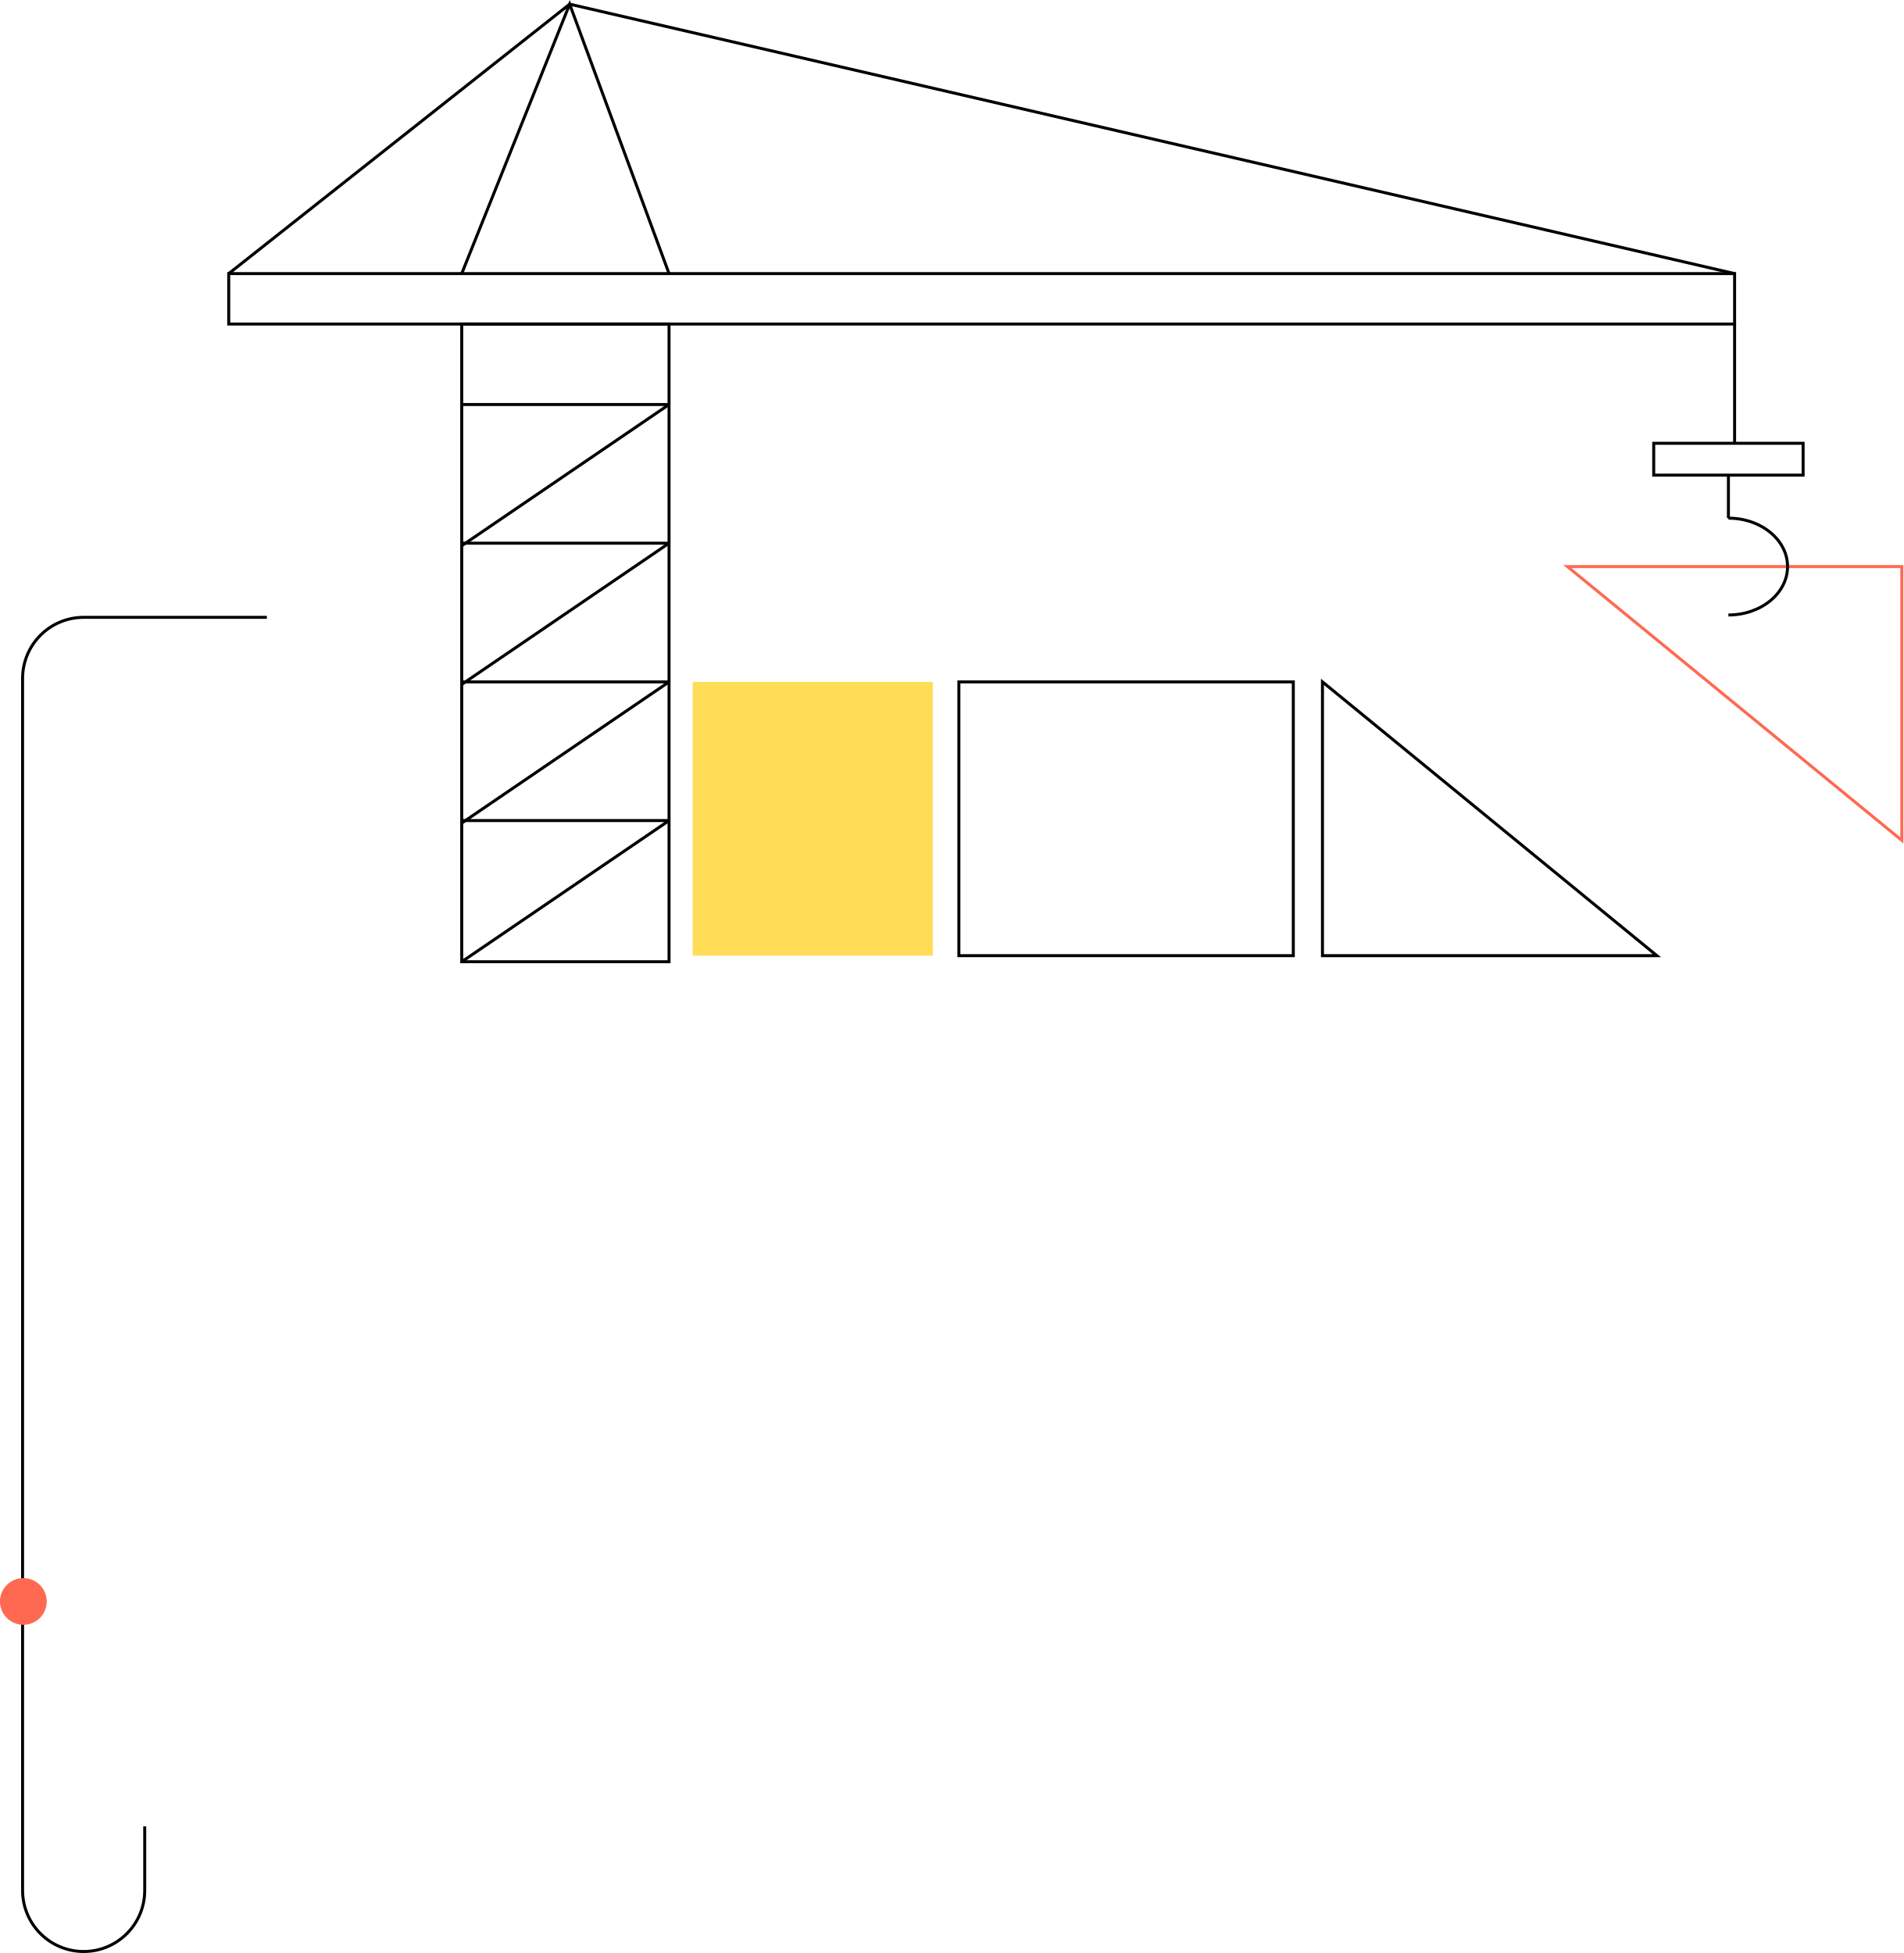
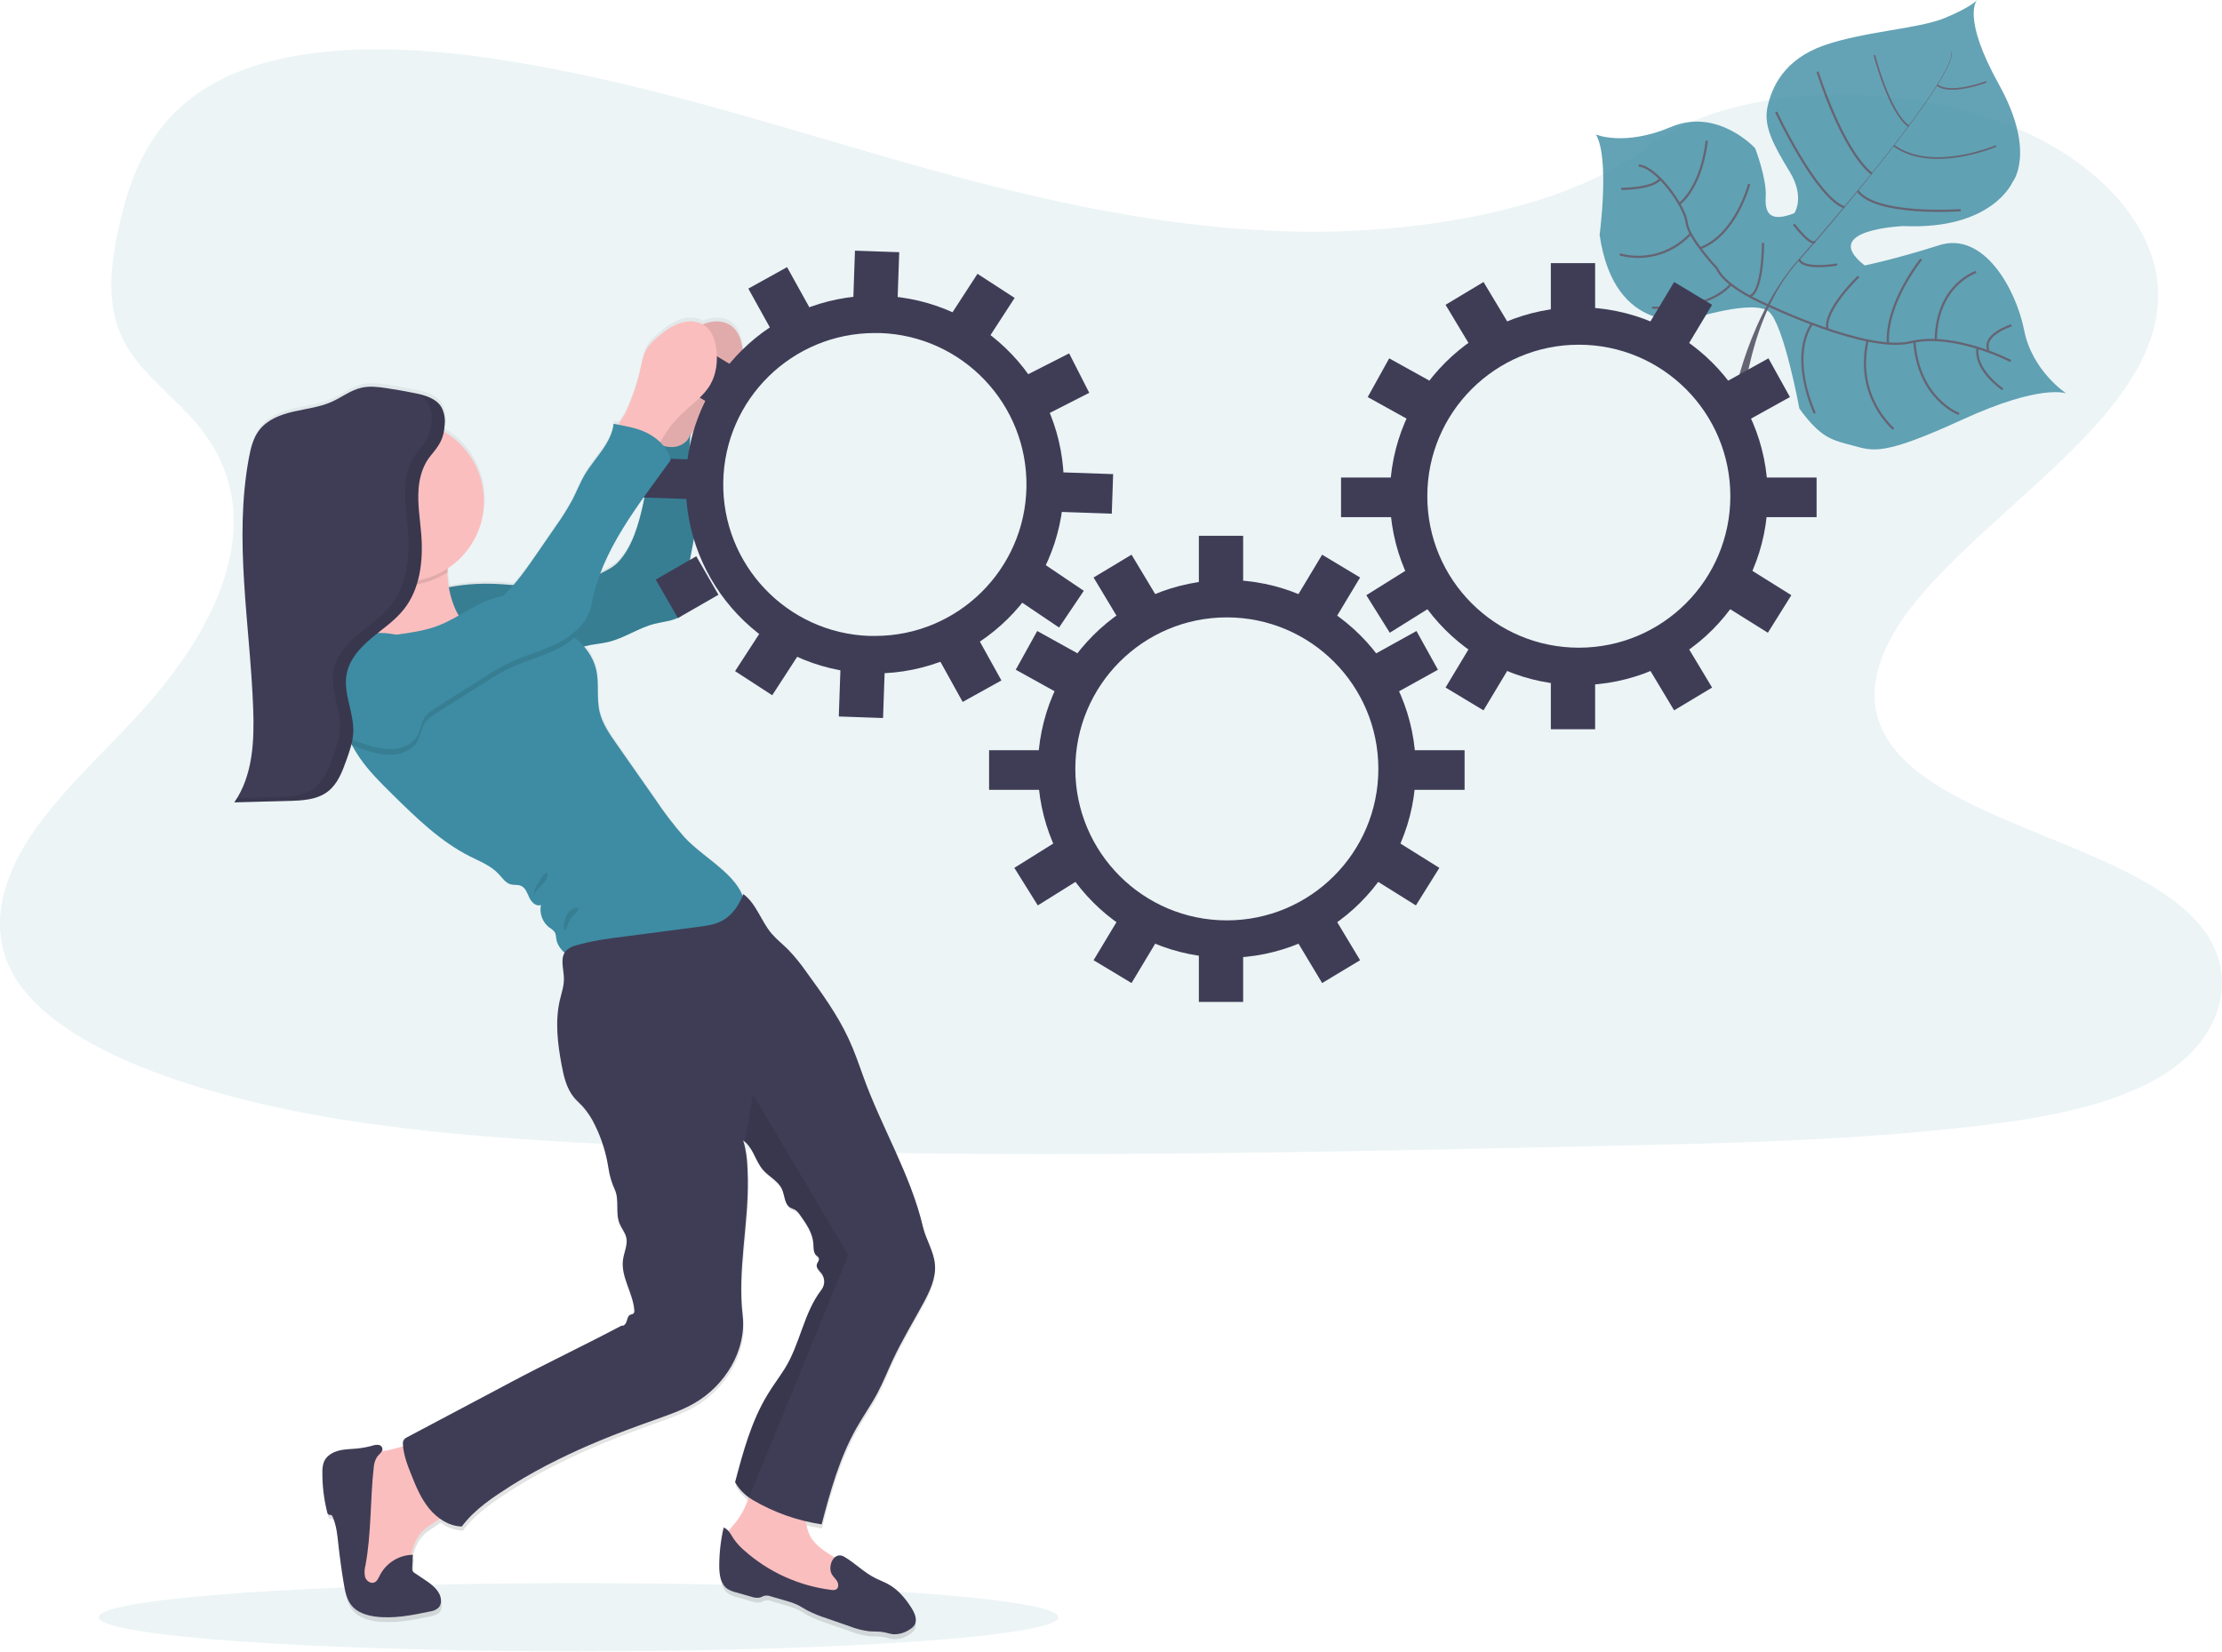
- <svg xmlns="http://www.w3.org/2000/svg" viewBox="0 0 636.25 652.93">
+ <svg xmlns="http://www.w3.org/2000/svg" id="b1d80de4-06cb-4b2d-9c4c-b14d42818646" data-name="Layer 1" width="1009.54" height="750.39" viewBox="0 0 1009.54 750.39">
  <defs>
-     <style>.cls-1,.cls-2{fill:none;stroke-miterlimit:10;}.cls-1{stroke:#ff6952;}.cls-2{stroke:#000;}.cls-3{fill:#ff6952;}.cls-4{fill:#ffdd57;}</style>
+     <linearGradient id="fd95d79a-5cd9-41a5-a6ba-ef65272c784a" x1="361.1" y1="819.7" x2="361.1" y2="219" gradientUnits="userSpaceOnUse">
+       <stop offset="0" stop-color="gray" stop-opacity="0.25" />
+       <stop offset="0.54" stop-color="gray" stop-opacity="0.12" />
+       <stop offset="1" stop-color="gray" stop-opacity="0.1" />
+     </linearGradient>
  </defs>
-   <g id="Layer_2" data-name="Layer 2">
-     <g id="Layer_1-2" data-name="Layer 1">
-       <polygon class="cls-1" points="523.96 189.42 635.75 189.42 635.75 280.95 523.96 189.42" />
-       <path class="cls-2" d="M89.2,206.39H28A20.41,20.41,0,0,0,7.55,226.8V632A20.41,20.41,0,0,0,28,652.43h0A20.41,20.41,0,0,0,48.38,632V610.57" />
-       <circle class="cls-3" cx="7.81" cy="535.4" r="7.81" />
-       <rect class="cls-2" x="76.46" y="91.47" width="503.39" height="16.86" />
-       <rect class="cls-2" x="82.4" y="180.28" width="213.2" height="69.3" transform="translate(403.93 25.93) rotate(90)" />
-       <line class="cls-2" x1="154.35" y1="274.33" x2="223.65" y2="274.33" />
-       <line class="cls-2" x1="223.65" y1="274.33" x2="154.35" y2="321.53" />
-       <line class="cls-2" x1="154.35" y1="227.97" x2="223.65" y2="227.97" />
-       <line class="cls-2" x1="223.65" y1="227.97" x2="154.35" y2="275.17" />
-       <line class="cls-2" x1="154.35" y1="181.6" x2="223.65" y2="181.6" />
-       <line class="cls-2" x1="223.65" y1="181.6" x2="154.35" y2="228.81" />
-       <line class="cls-2" x1="154.35" y1="135.24" x2="223.65" y2="135.24" />
-       <line class="cls-2" x1="223.65" y1="135.24" x2="154.35" y2="182.45" />
-       <polyline class="cls-2" points="76.46 91.47 190.43 1.39 579.85 91.47" />
-       <polyline class="cls-2" points="154.35 91.47 190.43 1.39 223.65 91.47" />
-       <line class="cls-2" x1="579.85" y1="108.33" x2="579.85" y2="148.2" />
-       <rect class="cls-2" x="552.81" y="148.2" width="49.94" height="10.65" />
-       <line class="cls-2" x1="577.78" y1="158.52" x2="577.78" y2="173.23" />
-       <rect class="cls-2" x="320.54" y="227.97" width="111.79" height="91.53" />
-       <rect class="cls-4" x="231.55" y="227.97" width="80.27" height="91.53" />
-       <polygon class="cls-2" points="553.87 319.5 442.08 319.5 442.08 227.97 553.87 319.5" />
-       <path class="cls-2" d="M577.78,173.23c10.91,0,19.77,7.25,19.77,16.19s-8.86,16.18-19.77,16.18" />
-     </g>
+   <path d="M681.78,180c-64.72-1.67-126.36-17.19-185.22-34.17S379.4,110,316.23,101c-40.63-5.79-87.1-6.61-119.83,9.58C164.89,126.14,154.71,153,149.24,178c-4.12,18.77-6.54,38.52,4.74,56.09,7.84,12.2,21.74,22.45,31.36,34.14,33.47,40.66,9.81,90.79-26.45,130.49-17,18.62-36.75,36.38-49.88,56.21s-19.2,42.53-7.71,62.76c11.38,20,38.51,35.09,67.9,45.68,59.69,21.51,130,27.66,198.61,31.15,151.83,7.72,304.46,4.37,456.69,1,56.34-1.24,112.92-2.49,168.34-9,30.78-3.59,62.55-9.3,84.9-23.07,28.36-17.48,35.39-47.08,16.38-69-31.88-36.77-120-45.91-142.31-85.37-12.26-21.72.33-45.91,18.16-66.06,38.24-43.21,102.33-81.12,105.7-130.52,2.32-33.92-28.49-67.9-76.13-83.95-49.93-16.82-119.18-14.71-156,13.14C805.59,170.4,738.93,181.44,681.78,180Z" transform="translate(-95.23 -74.8)" fill="#3d8ca3" opacity="0.1" />
+   <g opacity="0.8">
+     <path d="M1034,253.58s-11.28-4.58-47.16,11.88-40.36,14.37-49.65,11.85-14.47-3.11-24.43-16.85c0,0-7-38.07-13.82-44s-35.68,3.37-35.68,3.37S828.64,227.79,822,181.5c0,0,4.68-34.88-1.7-45.59,0,0,12.88,5.55,34.12-3.41s38.24,9.66,38.24,9.66,5.36,13.87,4.8,22.13,2.83,11.38,13,7.38c0,0,5-7.08-2.07-18.78s-12.08-20.42-10.11-29.51,7.62-21.68,25.79-28S966.93,87.88,978.78,83s14.71-8.15,14.71-8.15-7.29,7.31,9.89,38.27,6.23,44.41,6.23,44.41-9.14,21.78-49.48,20c0,0-38.87,1.42-17.68,17.9,0,0,13.57-2.76,33.87-9.21s34.93,20.17,38.57,38.69S1034,253.58,1034,253.58Z" transform="translate(-95.23 -74.8)" fill="#3d8ca3" />
+     <path d="M981.76,98.29l.21-.06c1.56,5.91-15.81,29.65-30.66,48.53l-.17-.13C972.08,120,983,102.83,981.76,98.29Z" transform="translate(-95.23 -74.8)" fill="#444053" />
+     <path d="M951.44,146.24l.09.24c-11.86,15.08-26.78,33.08-38.72,46.41-1.14,1.27-2.27,2.6-3.35,4l-.35-.27c1.1-1.37,2.23-2.71,3.37-4C924.42,179.27,939.59,161.31,951.44,146.24Z" transform="translate(-95.23 -74.8)" fill="#444053" />
+     <path d="M909.4,196.22l.24.4c-21.73,27.13-23.17,69.25-23.22,69.62L881.84,261C881.89,260.58,887.52,223.53,909.4,196.22Z" transform="translate(-95.23 -74.8)" fill="#444053" />
+     <path d="M1008.81,238.87s-25.62-13.32-45.59-8.54-64.92-16.9-64.92-16.9-19.09-7.75-22.93-16.59c0,0-13.09-13.85-13.84-21S848,150.65,839.72,150" transform="translate(-95.23 -74.8)" fill="none" stroke="#444053" stroke-miterlimit="10" />
+     <path d="M1005.1,251.69s-12.9-8.69-11.4-18.83" transform="translate(-95.23 -74.8)" fill="none" stroke="#444053" stroke-miterlimit="10" />
+     <path d="M985.31,262.92s-18.46-6.7-20.31-33" transform="translate(-95.23 -74.8)" fill="none" stroke="#444053" stroke-miterlimit="10" />
+     <path d="M955.53,269.72s-17.64-14.63-11.78-40.2" transform="translate(-95.23 -74.8)" fill="none" stroke="#444053" stroke-miterlimit="10" />
+     <path d="M919.74,262.57s-11.74-24.63-1.29-40.65" transform="translate(-95.23 -74.8)" fill="none" stroke="#444053" stroke-miterlimit="10" />
+     <path d="M1009.11,222.63s-13.35,4.24-10.48,11.26" transform="translate(-95.23 -74.8)" fill="none" stroke="#444053" stroke-miterlimit="10" />
+     <path d="M993,198.41s-17.86,5.66-18.28,30.93" transform="translate(-95.23 -74.8)" fill="none" stroke="#444053" stroke-miterlimit="10" />
+     <path d="M968.1,192.58S951.85,212.64,953,230.87" transform="translate(-95.23 -74.8)" fill="none" stroke="#444053" stroke-miterlimit="10" />
+     <path d="M939.64,200.45s-16.15,15.43-14.09,24" transform="translate(-95.23 -74.8)" fill="none" stroke="#444053" stroke-miterlimit="10" />
+     <path d="M929.9,195s-15.14,2.71-17.25-2.26" transform="translate(-95.23 -74.8)" fill="none" stroke="#444053" stroke-miterlimit="10" />
+     <path d="M910.23,176.72s7.65,10.13,9.62,7.86" transform="translate(-95.23 -74.8)" fill="none" stroke="#444053" stroke-miterlimit="10" />
+     <path d="M986.05,170.31s-38.16,2.77-46.79-8.73" transform="translate(-95.23 -74.8)" fill="none" stroke="#444053" stroke-miterlimit="10" />
+     <path d="M902.2,125.68s17.91,38.43,30.91,43.33" transform="translate(-95.23 -74.8)" fill="none" stroke="#444053" stroke-miterlimit="10" />
+     <path d="M921,107.37s11,35.35,24.62,46.39" transform="translate(-95.23 -74.8)" fill="none" stroke="#444053" stroke-miterlimit="10" />
+     <path d="M1002.11,141.14s-29,12.45-46.44-.15" transform="translate(-95.23 -74.8)" fill="none" stroke="#444053" stroke-miterlimit="10" stroke-width="0.75" />
+     <path d="M946.84,99.83s6.63,26,15.56,32.27" transform="translate(-95.23 -74.8)" fill="none" stroke="#444053" stroke-miterlimit="10" stroke-width="0.75" />
+     <path d="M997.73,112s-16.31,6.17-22.4,1.44" transform="translate(-95.23 -74.8)" fill="none" stroke="#444053" stroke-miterlimit="10" stroke-width="0.75" />
+     <path d="M896.26,185.21s0,22.65-6.17,24.26" transform="translate(-95.23 -74.8)" fill="none" stroke="#444053" stroke-miterlimit="10" />
+     <path d="M845.84,214.56s24.5,2.1,35.79-10.54" transform="translate(-95.23 -74.8)" fill="none" stroke="#444053" stroke-miterlimit="10" />
+     <path d="M889.94,158.45s-5.92,23-22.27,29.16" transform="translate(-95.23 -74.8)" fill="none" stroke="#444053" stroke-miterlimit="10" />
+     <path d="M831.15,190.36s17.34,6,32.25-9.32" transform="translate(-95.23 -74.8)" fill="none" stroke="#444053" stroke-miterlimit="10" />
+     <path d="M870.67,138.7s-1.64,19.51-12.25,28.64" transform="translate(-95.23 -74.8)" fill="none" stroke="#444053" stroke-miterlimit="10" />
+     <path d="M831.81,160.63s14.39.09,17.76-4.59" transform="translate(-95.23 -74.8)" fill="none" stroke="#444053" stroke-miterlimit="10" />
  </g>
+   <ellipse cx="262.87" cy="734.89" rx="218" ry="15.5" fill="#3d8ca3" opacity="0.1" />
+   <path d="M484.39,725.3c3-5.39,6.59-10.47,9.49-15.93,2.65-5,4.72-10.3,7.11-15.44,4.09-8.8,9.13-17.12,13.72-25.68,3-5.61,5.9-11.72,5.32-18.06-.55-6-4.07-11.2-5.43-17-5.54-23.81-18.87-45.67-27-68.7-2.08-5.84-4.1-11.72-6.7-17.36-5-10.85-12-20.6-19-30.27a85.48,85.48,0,0,0-8.4-10.44c-2.51-2.51-5.33-4.72-7.61-7.44-4.7-5.6-6.9-13.66-12.78-18-.1.26-.21.51-.32.77C428.58,471,414.46,463.91,406.27,455a157.44,157.44,0,0,1-13.13-17.25l-17.83-25.77c-3.07-4.44-6.2-9-7.44-14.29-1.52-6.38-.11-13.18-1.61-19.56a24.67,24.67,0,0,0-5.45-10.36c.17-.05.35-.12.53-.16,3.4-.91,7-1.07,10.37-1.88,7.35-1.75,13.74-6.45,21.06-8.33,3.74-1,7.73-1.2,11.12-3a9.24,9.24,0,0,0,4.3-9.82c-2.37-12.55,4.25-25.27,3.13-38-.3-3.52-1.2-6.95-1.78-10.44-1.35-8.1-1.1-16.4-.62-24.62a52,52,0,0,1,8.15-10.13c4.5-4.34,9.87-8,13-13.43,2.73-4.81,3.39-10.62,2.7-16.12-.49-4-1.85-8.21-5-10.64s-7.67-2.61-11.48-1.34c-.53.17-1.05.38-1.56.6a13.11,13.11,0,0,0-10.34-.6c-3.8,1.26-7.06,3.77-10.12,6.38a23.13,23.13,0,0,0-4.72,5c-1.93,3-2.49,6.7-3.22,10.23a100,100,0,0,1-6.75,19.79c-.54,1.12-2,3.13-3.18,5.05l-2.14-.44c-.93,8.91-8.39,15.45-12.93,23.15-2.21,3.74-3.76,7.83-5.75,11.7a113.41,113.41,0,0,1-7.59,12.17q-4.05,6-8.11,11.89a169,169,0,0,1-11,14.88c-3.67-.3-7.34-.57-11-.63a89.29,89.29,0,0,0-18.31,1.63,51,51,0,0,1-.65-6.41c0-.13,0-.26,0-.39,0-.52.06-1.14.13-1.81a37,37,0,0,0-1.77-62.6,26.91,26.91,0,0,0,.38-3.4c0-.67,0-1.35,0-2,0-.34,0-.68-.07-1a13.22,13.22,0,0,0-.34-2c-.08-.32-.17-.64-.28-1a9.45,9.45,0,0,0-.83-1.8.86.86,0,0,0-.07-.1c-.13-.21-.26-.42-.41-.62s-.13-.16-.19-.24a4.78,4.78,0,0,0-.34-.42l-.25-.26c-.11-.12-.22-.24-.34-.35l-.28-.25-.35-.31-.32-.24-.36-.27-.35-.23-.36-.23c-.12-.08-.25-.15-.38-.22l-.37-.21-.4-.2-.37-.18-.44-.19-.36-.16-.48-.18-.34-.13-.52-.18-.31-.1-.57-.18-.27-.08-.62-.17-.24-.07-.65-.16-.19-.05-.72-.16-.12,0-1.06-.23q-6.57-1.35-13.22-2.33c-3.63-.54-7.35-1-10.93-.19-4.94,1.1-9.06,4.44-13.68,6.51-5.46,2.46-11.52,3.11-17.34,4.46s-11.81,3.66-15.46,8.43c-2.78,3.64-3.89,8.27-4.72,12.78-6.92,37.64.54,76.25,1.95,114.51.55,14.89-.12,30.81-8.56,43l24.58-.65c1.18,0,2.37-.07,3.57-.14s2.4-.16,3.58-.3a23.68,23.68,0,0,0,8.91-2.67,15.37,15.37,0,0,0,3.47-2.7c3.34-3.44,5.12-8.25,6.75-12.85.55-1.55,1.1-3.12,1.59-4.7.2-.66.39-1.32.56-2l.08-.32.28.13c1,1.88,2.13,3.72,3.33,5.5,4.29,6.32,9.73,11.72,15.13,17.09,10.73,10.65,21.7,21.49,35.15,28.33,4.54,2.29,9.45,4.22,12.91,8,1.7,1.83,3.17,4.18,5.58,4.81,1.5.39,3.15,0,4.58.64,2.1.88,2.87,3.41,3.84,5.49s3.16,4.2,5.24,3.25a10.51,10.51,0,0,0,3.92,10.43,7.66,7.66,0,0,1,2.54,2.28,8.29,8.29,0,0,1,.52,2.68,10.59,10.59,0,0,0,3.79,6.49c-1.95,3.23-.39,7.86-.34,11.89,0,3.38-1.11,6.64-1.87,9.93-2.21,9.65-1,19.75.8,29.48,1,5.37,2.27,10.93,5.77,15.1,1.14,1.35,2.5,2.52,3.7,3.83a35.6,35.6,0,0,1,5.65,8.61,67.5,67.5,0,0,1,6.13,19.64,35.76,35.76,0,0,0,2.9,9.9c2.19,4.78.19,10.66,2.15,15.54.89,2.19,2.53,4.06,3.06,6.35.75,3.33-1,6.66-1.47,10.05-1.14,7.94,4.59,15.31,5.11,23.31a1.84,1.84,0,0,1-.28,1.35c-.39.44-1.06.43-1.59.68-1,.48-1.27,1.83-1.59,2.95s-1.22,2.39-2.33,2.05c-16.43,8.79-33.44,16.91-49.87,25.7l-7.5,4-40.11,21.43a2.9,2.9,0,0,0-1.61,2.62c0,.48.06,1,.1,1.45-2.81.7-5.51,1.54-7.43,1.89-.79.15-1.58.3-2.36.47a2.52,2.52,0,0,0,.36-1,2,2,0,0,0-1.77-2,6.41,6.41,0,0,0-2.89.38,42.15,42.15,0,0,1-7,1.29c-2.81.27-5.67.26-8.39,1s-5.4,2.39-6.5,5a12.13,12.13,0,0,0-.72,4.72,72.25,72.25,0,0,0,2.18,18.34,1.56,1.56,0,0,0,.73,1.17c.35.14.77,0,1.12.16a1.5,1.5,0,0,1,.65.82c1.68,3.82,2.07,8.08,2.52,12.24q1,9.25,2.53,18.45c.6,3.58,1.34,7.32,3.67,10.08,2.56,3,6.61,4.33,10.52,4.86,8.25,1.11,16.58-.56,24.72-2.27,1.52-.32,3.15-.71,4.17-1.89a4.71,4.71,0,0,0,1-3.33c-.19-4.11-3.93-7-7.33-9.31L284,791.56a2,2,0,0,1-1-2.26l.3-6.07-.9,0c1-4.28,2.61-8.39,5.76-11.33,2.17-2,5-3.4,7.27-5.22a18,18,0,0,0,10.11,3.71c6-8.08,14.45-13.58,22.9-19a224,224,0,0,1,21.25-11.86q8.86-4.38,18-8.21c8.6-3.62,17.36-6.85,26.13-10,5.85-2.1,11.75-4.17,17.14-7.27,14-8.09,23.89-24.24,22-40.41-2.38-20.4,2.71-41.66,2.37-62.2-.1-6-.32-12-2.14-17.75a9.48,9.48,0,0,1,1.19,1c3.64,3.4,4.52,8.8,8,12.68,2.71,3.05,6.83,5,8.47,8.72,1.25,2.85,1.07,6.7,3.68,8.34.74.47,1.62.67,2.36,1.13a7.9,7.9,0,0,1,2.19,2.37c2.77,3.95,5.64,8.18,5.94,13,.13,1.91-.05,4.12,1.35,5.41.4.37.91.64,1.12,1.14.44,1-.72,2.06-.92,3.17-.29,1.54,1.23,2.71,2.17,4a6.29,6.29,0,0,1,0,7.41c-8.2,10.65-9.68,25-16.85,36.39-2.48,3.93-5.24,7.65-7.64,11.63-7.38,12.22-11.11,26.26-14.73,40.09a22.15,22.15,0,0,0,6.15,6.86,34,34,0,0,1-6.85,12.65,31.84,31.84,0,0,0-2.26,2.83,5.5,5.5,0,0,0-2.23-1.68,79.23,79.23,0,0,0-2,17.5c0,3.88.53,8.31,3.68,10.55a13.05,13.05,0,0,0,4.09,1.69l6.86,2a7.17,7.17,0,0,0,3.79.37c.81-.23,1.53-.73,2.36-.89a5.79,5.79,0,0,1,2.66.35l5.93,1.73a39.2,39.2,0,0,1,5.86,2.07c1.69.81,3.25,1.86,4.91,2.76a59.33,59.33,0,0,0,8.57,3.52L481.26,816a37.19,37.19,0,0,0,8.86,2.3c2.1.18,4.23,0,6.3.36,1.58.27,3.11.84,4.7,1a12.32,12.32,0,0,0,7.4-2.2,6.61,6.61,0,0,0,2.14-1.93c1.5-2.34.21-5.43-1.25-7.79-2.71-4.38-6.1-8.48-10.57-11-1.81-1-3.77-1.74-5.64-2.66-5.32-2.6-9.33-6.94-14.36-9.91a3.41,3.41,0,0,0-4.31.29c-4.18-2.71-8.7-5.36-11-9.77a22,22,0,0,1-2-6.75c2.35.56,4.72,1,7.11,1.39C472.53,754.25,476.78,738.9,484.39,725.3ZM388.32,298.81c-.2,1.13-.42,2.25-.66,3.37-2,9.39-4.86,19.91-11.4,26.9a25,25,0,0,1-7.38,4.87l-.73.36C372.86,321.73,380.36,310.07,388.32,298.81Z" transform="translate(-95.23 -74.8)" fill="url(#fd95d79a-5cd9-41a5-a6ba-ef65272c784a)" />
+   <path d="M398,243.11c.74-3.49,1.3-7.15,3.23-10.16a23.21,23.21,0,0,1,4.73-5c3.06-2.59,6.33-5.08,10.14-6.34s8.29-1.09,11.49,1.33,4.55,6.59,5.05,10.57c.68,5.47,0,11.23-2.71,16-3.1,5.41-8.48,9-13,13.34a51.62,51.62,0,0,0-8.47,10.56,30.09,30.09,0,0,1-3.86,5.64,7.33,7.33,0,0,1-6.13,2.45c-1.93-.31-3.5-1.65-5-2.93-1.85-1.62-6.83-4.51-7-7.08-.12-2.08,3.77-6.8,4.72-8.75A98.52,98.52,0,0,0,398,243.11Z" transform="translate(-95.23 -74.8)" fill="#fbbebe" />
+   <path d="M398,243.11c.74-3.49,1.3-7.15,3.23-10.16a23.21,23.21,0,0,1,4.73-5c3.06-2.59,6.33-5.08,10.14-6.34s8.29-1.09,11.49,1.33,4.55,6.59,5.05,10.57c.68,5.47,0,11.23-2.71,16-3.1,5.41-8.48,9-13,13.34a51.62,51.62,0,0,0-8.47,10.56,30.09,30.09,0,0,1-3.86,5.64,7.33,7.33,0,0,1-6.13,2.45c-1.93-.31-3.5-1.65-5-2.93-1.85-1.62-6.83-4.51-7-7.08-.12-2.08,3.77-6.8,4.72-8.75A98.52,98.52,0,0,0,398,243.11Z" transform="translate(-95.23 -74.8)" opacity="0.1" />
+   <path d="M293,343.06a89.71,89.71,0,0,1,24.57-3c13.83.2,28.07,3.55,41.24-.69a71.54,71.54,0,0,0,9.89-4.29c2.65-1.32,5.35-2.68,7.38-4.84,6.55-6.94,9.37-17.39,11.42-26.72s2.58-18.91,3.11-28.44c3.41,1.59,7,3.16,10.78,2.84s7.55-3.2,7.53-7c-.56,8.83-1,17.77.49,26.49.58,3.46,1.48,6.87,1.79,10.37,1.12,12.64-5.51,25.27-3.14,37.74a9.15,9.15,0,0,1-4.3,9.75c-3.4,1.83-7.4,2.06-11.14,3-7.33,1.87-13.73,6.53-21.09,8.27-3.43.81-7,1-10.38,1.87-4.86,1.28-9.27,4.06-14.22,4.94-3.71.66-7.53.21-11.28.53-3.26.27-6.46,1.13-9.73,1.21-8,.2-15.57-4.33-20.89-10.34S296.34,350.34,293,343.06Z" transform="translate(-95.23 -74.8)" fill="#3d8ca3" />
+   <path d="M293,343.06a89.71,89.71,0,0,1,24.57-3c13.83.2,28.07,3.55,41.24-.69a71.54,71.54,0,0,0,9.89-4.29c2.65-1.32,5.35-2.68,7.38-4.84,6.55-6.94,9.37-17.39,11.42-26.72s2.58-18.91,3.11-28.44c3.41,1.59,7,3.16,10.78,2.84s7.55-3.2,7.53-7c-.56,8.83-1,17.77.49,26.49.58,3.46,1.48,6.87,1.79,10.37,1.12,12.64-5.51,25.27-3.14,37.74a9.15,9.15,0,0,1-4.3,9.75c-3.4,1.83-7.4,2.06-11.14,3-7.33,1.87-13.73,6.53-21.09,8.27-3.43.81-7,1-10.38,1.87-4.86,1.28-9.27,4.06-14.22,4.94-3.71.66-7.53.21-11.28.53-3.26.27-6.46,1.13-9.73,1.21-8,.2-15.57-4.33-20.89-10.34S296.34,350.34,293,343.06Z" transform="translate(-95.23 -74.8)" opacity="0.1" />
+   <path d="M652.63,355.35a68.84,68.84,0,1,1-68.84,68.83,68.84,68.84,0,0,1,68.84-68.83m0-17a85.84,85.84,0,1,0,85.84,85.83,85.93,85.93,0,0,0-85.84-85.83Z" transform="translate(-95.23 -74.8)" fill="#3f3d56" />
+   <rect x="544.69" y="243.47" width="20.12" height="21.18" fill="#3f3d56" />
+   <rect x="689.04" y="330.53" width="20.12" height="21.18" transform="translate(180.31 -386.14) rotate(31)" fill="#3f3d56" />
+   <rect x="724.34" y="364.89" width="20.12" height="21.18" transform="translate(611.53 -523.68) rotate(61)" fill="#3f3d56" />
+   <rect x="724.81" y="461.5" width="20.12" height="21.18" transform="translate(1429.42 24.26) rotate(122)" fill="#3f3d56" />
+   <rect x="560.79" y="364.89" width="20.12" height="21.18" transform="translate(1080.79 -16.57) rotate(119)" fill="#3f3d56" />
+   <rect x="560.33" y="461.5" width="20.12" height="21.18" transform="translate(573.26 -336.6) rotate(58)" fill="#3f3d56" />
+   <rect x="596.1" y="330.53" width="20.12" height="21.18" transform="translate(1206.2 246.52) rotate(149)" fill="#3f3d56" />
+   <rect x="544.69" y="434.11" width="20.12" height="21.18" fill="#3f3d56" />
+   <rect x="689.04" y="496.66" width="20.12" height="21.18" transform="translate(-256.63 357.71) rotate(-31)" fill="#3f3d56" />
+   <rect x="596.1" y="496.66" width="20.12" height="21.18" transform="translate(769.26 1179.44) rotate(-149)" fill="#3f3d56" />
+   <rect x="449.38" y="340.91" width="24.36" height="18" fill="#3f3d56" />
+   <rect x="736.3" y="415.71" width="24.36" height="18" transform="translate(1401.72 774.62) rotate(-180)" fill="#3f3d56" />
+   <path d="M812.55,231.44a68.84,68.84,0,1,1-68.84,68.83,68.84,68.84,0,0,1,68.84-68.83m0-17a85.84,85.84,0,1,0,85.84,85.83,85.93,85.93,0,0,0-85.84-85.83Z" transform="translate(-95.23 -74.8)" fill="#3f3d56" />
+   <rect x="704.61" y="119.57" width="20.12" height="21.18" fill="#3f3d56" />
+   <rect x="848.96" y="206.62" width="20.12" height="21.18" transform="translate(139.34 -486.21) rotate(31)" fill="#3f3d56" />
+   <rect x="884.26" y="240.98" width="20.12" height="21.18" transform="translate(585.55 -727.39) rotate(61)" fill="#3f3d56" />
+   <rect x="884.73" y="337.59" width="20.12" height="21.18" transform="translate(1569 -300.93) rotate(122)" fill="#3f3d56" />
+   <rect x="720.71" y="240.98" width="20.12" height="21.18" transform="translate(1209.86 -340.41) rotate(119)" fill="#3f3d56" />
+   <rect x="720.25" y="337.59" width="20.12" height="21.18" transform="translate(543.35 -530.46) rotate(58)" fill="#3f3d56" />
+   <rect x="756.02" y="206.62" width="20.12" height="21.18" transform="translate(1439.38 -65.97) rotate(149)" fill="#3f3d56" />
+   <rect x="704.61" y="310.2" width="20.12" height="21.18" fill="#3f3d56" />
+   <rect x="848.96" y="372.75" width="20.12" height="21.18" transform="translate(-169.97 422.38) rotate(-31)" fill="#3f3d56" />
+   <rect x="756.02" y="372.75" width="20.12" height="21.18" transform="translate(1130.07 1031.68) rotate(-149)" fill="#3f3d56" />
+   <rect x="609.29" y="217" width="24.36" height="18" fill="#3f3d56" />
+   <rect x="896.21" y="291.8" width="24.36" height="18" transform="translate(1721.56 526.8) rotate(-180)" fill="#3f3d56" />
+   <path d="M492.67,226.14c.81,0,1.62,0,2.43,0a68.84,68.84,0,0,1-2.34,137.64c-.81,0-1.62,0-2.44,0a68.84,68.84,0,0,1,2.35-137.64m0-17h0a85.84,85.84,0,0,0-2.94,171.63c1,0,2,.05,3,.05a85.84,85.84,0,0,0,2.93-171.63c-1,0-2-.05-3-.05Z" transform="translate(-95.23 -74.8)" fill="#3f3d56" />
+   <rect x="483.31" y="189.04" width="20.12" height="21.18" transform="translate(-88.01 -91.8) rotate(1.99)" fill="#3f3d56" />
+   <rect x="531.97" y="202.99" width="20.12" height="21.18" transform="translate(108.44 -335.49) rotate(32.99)" fill="#3f3d56" />
+   <rect x="566.07" y="238.55" width="20.12" height="21.18" transform="translate(441.2 -452.09) rotate(62.99)" fill="#3f3d56" />
+   <rect x="563.18" y="335.12" width="20.12" height="21.18" transform="translate(1085.12 -11.13) rotate(123.99)" fill="#3f3d56" />
+   <rect x="402.62" y="232.88" width="20.12" height="21.18" transform="translate(738.64 -59.76) rotate(120.99)" fill="#3f3d56" />
+   <rect x="398.8" y="329.42" width="20.12" height="21.18" transform="matrix(0.5, 0.87, -0.87, 0.5, 403.55, -258.9)" fill="#3f3d56" />
+   <rect x="439.09" y="199.76" width="20.12" height="21.18" transform="translate(848.74 101.67) rotate(150.99)" fill="#3f3d56" />
+   <rect x="476.7" y="379.55" width="20.12" height="21.18" transform="translate(-81.4 -91.46) rotate(1.99)" fill="#3f3d56" />
+   <rect x="526.21" y="369.02" width="20.12" height="21.18" transform="translate(-212.04 232.91) rotate(-29.01)" fill="#3f3d56" />
+   <rect x="433.33" y="365.79" width="20.12" height="21.18" transform="translate(515.14 858.69) rotate(-147.01)" fill="#3f3d56" />
+   <rect x="384.73" y="283.18" width="24.36" height="18" transform="translate(-84.85 -88.4) rotate(1.99)" fill="#3f3d56" />
+   <rect x="576.3" y="289.83" width="24.36" height="18" transform="translate(1071.01 543.1) rotate(-178.01)" fill="#3f3d56" />
+   <path d="M271,733.91a20.66,20.66,0,0,0-7.09,2.21c-3,1.83-4.85,5.06-6.17,8.32-3.31,8.18-4,17.16-4.14,26-.12,7.12.12,14.41,2.67,21.05A13.3,13.3,0,0,0,259.8,797a12.56,12.56,0,0,0,4.83,2.34c3.8,1,8.21,1,11.32-1.4,3.46-2.71,4.33-7.48,5.06-11.81,1-5.84,2.39-12,6.73-16.07,3.22-3,7.83-4.5,10.17-8.22,2.79-4.42,1.32-10.19-.46-15.11-1.55-4.26-3.82-12.91-8.28-15.09S275.64,733.07,271,733.91Z" transform="translate(-95.23 -74.8)" fill="#fbbebe" />
+   <path d="M435.47,754.86a33.45,33.45,0,0,1-7,12.91c-2,2.28-4.45,5.05-3.4,7.88a7.05,7.05,0,0,0,1.86,2.49c14.66,14.35,35.17,21.33,55.52,23.87a1.91,1.91,0,0,0,1,0c.6-.27.74-1,.82-1.67a21.13,21.13,0,0,0,0-6.4c-1-5-5.35-8.47-9.61-11.21s-8.92-5.4-11.3-9.87c-3-5.56-1.71-12.8-5.24-18-2.86-4.23-8.17-6-13.21-6.83-1.75-.27-5.47-2.19-7-1.3C436.35,747.63,436,753.12,435.47,754.86Z" transform="translate(-95.23 -74.8)" fill="#fbbebe" />
+   <path d="M269,733.39a2,2,0,0,0-1.77-2,6.4,6.4,0,0,0-2.89.37,42.25,42.25,0,0,1-7,1.28c-2.81.27-5.68.26-8.41,1s-5.4,2.37-6.51,5a12.39,12.39,0,0,0-.72,4.69,71.64,71.64,0,0,0,2.18,18.21,1.58,1.58,0,0,0,.74,1.17c.35.14.77,0,1.12.16a1.48,1.48,0,0,1,.65.81c1.69,3.8,2.08,8,2.53,12.16q1,9.19,2.53,18.32c.6,3.55,1.34,7.28,3.68,10,2.56,3,6.62,4.29,10.53,4.82,8.26,1.1,16.6-.56,24.76-2.26a7.22,7.22,0,0,0,4.17-1.87,4.66,4.66,0,0,0,1-3.31c-.19-4.08-3.94-7-7.34-9.24l-4.68-3.15a2.43,2.43,0,0,1-.82-.74,2.64,2.64,0,0,1-.23-1.5l.3-6a17.18,17.18,0,0,0-15,9.31c-.65,1.29-1.26,2.8-2.61,3.3-1.67.63-3.53-.78-4.09-2.47a10.76,10.76,0,0,1,.15-5.28c2.74-14.68,2.1-29.77,3.77-44.61a10.16,10.16,0,0,1,1.49-4.7C267.34,735.74,268.85,734.76,269,733.39Z" transform="translate(-95.23 -74.8)" fill="#3f3d56" />
+   <path d="M473.24,790.31c.69,1.14,1.76,2,2.4,3.18s.63,2.9-.52,3.57a3.52,3.52,0,0,1-2.16.22,73.1,73.1,0,0,1-39.53-17.88,27.71,27.71,0,0,1-4.84-5.31c-1.29-2-2.38-4.35-4.58-5.17a78.17,78.17,0,0,0-2,17.38c0,3.85.53,8.25,3.68,10.48a13.17,13.17,0,0,0,4.1,1.67l6.87,1.94a7.31,7.31,0,0,0,3.8.37c.81-.22,1.53-.73,2.36-.88a5.84,5.84,0,0,1,2.67.34l5.93,1.73a39.24,39.24,0,0,1,5.87,2c1.69.8,3.26,1.85,4.91,2.74a58.76,58.76,0,0,0,8.59,3.49l10.44,3.62a36.83,36.83,0,0,0,8.88,2.28c2.1.18,4.23,0,6.31.36,1.58.27,3.11.84,4.71,1a12.45,12.45,0,0,0,7.4-2.19,6.69,6.69,0,0,0,2.15-1.91c1.5-2.33.21-5.4-1.26-7.75-2.71-4.34-6.1-8.41-10.58-10.89-1.82-1-3.78-1.74-5.65-2.65-5.32-2.58-9.35-6.89-14.38-9.84C474.06,779.45,471,786.64,473.24,790.31Z" transform="translate(-95.23 -74.8)" fill="#3f3d56" />
+   <path d="M326.61,370a43.25,43.25,0,0,1-18.46,7.18,74.46,74.46,0,0,1-10.45.56,265.8,265.8,0,0,1-43.46-3.63c5.72-6.3,11.5-13,13.66-21.26a34.92,34.92,0,0,0,.65-13.32,99.7,99.7,0,0,0-4.06-16.77,116.2,116.2,0,0,0,18.37-.47c3.48-.35,12-3.52,15-1.12,2.81,2.23.69,10.12.64,13.76,0,.13,0,.26,0,.39a44.28,44.28,0,0,0,3.51,16.06C306.41,361.22,315.82,369.3,326.61,370Z" transform="translate(-95.23 -74.8)" fill="#fbbebe" />
+   <path d="M298.54,334.88a36.68,36.68,0,0,1-30,4.6,99.7,99.7,0,0,0-4.06-16.77,116.2,116.2,0,0,0,18.37-.47c3.48-.35,12-3.52,15-1.12C300.71,323.35,298.59,331.24,298.54,334.88Z" transform="translate(-95.23 -74.8)" opacity="0.1" />
+   <circle cx="183.27" cy="227.74" r="36.6" fill="#fbbebe" />
+   <path d="M433.79,487.74a17,17,0,0,1-8.25,14.69,32.6,32.6,0,0,1-9,3.15c-16.74,4-33.89,7.29-51.08,6.31-3.72-.21-7.5-.65-10.84-2.28s-6.19-4.68-6.69-8.36a7.92,7.92,0,0,0-.53-2.66,7.5,7.5,0,0,0-2.54-2.26A10.41,10.41,0,0,1,341,486c-2.09.93-4.27-1.17-5.25-3.24s-1.75-4.57-3.85-5.44c-1.43-.61-3.08-.25-4.59-.64-2.41-.62-3.88-3-5.58-4.78-3.47-3.71-8.39-5.63-12.93-7.91-13.47-6.79-24.45-17.55-35.2-28.13-5.41-5.33-10.86-10.7-15.15-17-1.21-1.77-2.3-3.59-3.33-5.46a153.52,153.52,0,0,1-8.44-19.31c-1.36-3.54-2.74-7.28-2.18-11,.05-.34.12-.68.2-1a21.05,21.05,0,0,1,3.32-6.71c3.72-5.47,8.6-10.65,15-12.33s12.79.35,19.29,1.73a49.15,49.15,0,0,0,6.55,1c6.89.49,13.71-1.36,20.37-3.2l7.26-2c3.64-1,5.46-5.4,9.14-6.17a12.83,12.83,0,0,1,4.93.25c7.47,1.42,15,3.25,21.57,7.05a35.54,35.54,0,0,1,4.19,2.85c4.68,3.7,8.38,8.63,9.74,14.39,1.5,6.33.09,13.09,1.61,19.42,1.24,5.23,4.38,9.79,7.46,14.2L393,438.09a158.57,158.57,0,0,0,13.15,17.14C415.73,465.66,433.55,473.55,433.79,487.74Z" transform="translate(-95.23 -74.8)" fill="#3d8ca3" />
+   <path d="M386.07,243.11c.74-3.49,1.29-7.15,3.22-10.16a23.21,23.21,0,0,1,4.73-5c3.07-2.59,6.33-5.08,10.14-6.34s8.29-1.09,11.49,1.33,4.55,6.59,5.05,10.57c.68,5.47,0,11.23-2.71,16-3.1,5.41-8.48,9-13,13.34a52,52,0,0,0-8.47,10.56,30.09,30.09,0,0,1-3.86,5.64,7.33,7.33,0,0,1-6.13,2.45c-1.92-.31-3.5-1.65-5-2.93-1.85-1.62-6.84-4.51-7-7.08-.12-2.08,3.77-6.8,4.72-8.75A99.19,99.19,0,0,0,386.07,243.11Z" transform="translate(-95.23 -74.8)" fill="#fbbebe" />
+   <path d="M514.7,667.07c-4.6,8.49-9.64,16.76-13.74,25.5-2.39,5.11-4.46,10.37-7.12,15.34-2.9,5.42-6.47,10.46-9.5,15.82-7.63,13.51-11.88,28.75-15.81,43.76a87.17,87.17,0,0,1-31.16-11c-.65-.38-1.27-.78-1.87-1.21a22.24,22.24,0,0,1-6.29-6.93c3.63-13.73,7.36-27.69,14.75-39.82,2.41-4,5.17-7.65,7.65-11.55,7.19-11.3,8.67-25.56,16.88-36.14a6.21,6.21,0,0,0,0-7.36c-.95-1.23-2.46-2.4-2.18-3.92.21-1.11,1.37-2.11.92-3.15-.21-.5-.72-.77-1.12-1.13-1.4-1.29-1.22-3.49-1.34-5.38-.31-4.79-3.18-9-6-12.91a8,8,0,0,0-2.19-2.36c-.74-.45-1.62-.65-2.36-1.11-2.62-1.64-2.43-5.46-3.69-8.29-1.64-3.73-5.77-5.63-8.48-8.66-3.45-3.85-4.33-9.22-8-12.59a10,10,0,0,0-1.19-1c1.82,5.65,2,11.68,2.13,17.63.35,20.39-4.75,41.5-2.36,61.76,1.88,16.07-8,32.11-22.05,40.14-5.4,3.08-11.3,5.14-17.16,7.23-8.79,3.11-17.55,6.32-26.17,9.92q-9.14,3.78-18,8.15a227.43,227.43,0,0,0-21.29,11.78c-8.46,5.38-16.92,10.85-22.93,18.88-5.81-.16-11.13-3.65-14.81-8.15s-6-10-8.11-15.36c-1.87-4.65-3.71-9.45-3.85-14.46A2.86,2.86,0,0,1,280,728l40.17-21.29,7.51-4c16.45-8.73,33.49-16.8,49.94-25.52,1.11.33,2-.93,2.33-2s.56-2.45,1.6-2.93c.52-.25,1.2-.24,1.59-.68a1.9,1.9,0,0,0,.28-1.33c-.53-8-6.27-15.27-5.12-23.16.49-3.36,2.22-6.67,1.47-10-.53-2.29-2.17-4.14-3.06-6.31-2-4.85,0-10.69-2.16-15.44a35.7,35.7,0,0,1-2.9-9.84,66.83,66.83,0,0,0-6.14-19.5,35.55,35.55,0,0,0-5.65-8.55c-1.21-1.3-2.57-2.46-3.72-3.81-3.49-4.14-4.78-9.66-5.77-15-1.8-9.67-3-19.7-.8-29.28.76-3.27,1.92-6.51,1.87-9.86-.05-4.43-2-9.6,1.08-12.8a9.94,9.94,0,0,1,4.5-2.31c7.08-2.11,14.45-3.07,21.78-4L412.35,496c3.84-.51,7.77-1,11.16-2.91,4.55-2.51,7.57-7.16,9.42-12,5.89,4.3,8.09,12.31,12.79,17.86,2.29,2.71,5.12,4.9,7.63,7.39a85.62,85.62,0,0,1,8.41,10.37c7,9.61,14,19.29,19,30.07,2.61,5.6,4.63,11.44,6.71,17.25,8.19,22.87,21.54,44.58,27.08,68.22,1.36,5.78,4.89,11,5.44,16.91C520.61,655.43,517.71,661.49,514.7,667.07Z" transform="translate(-95.23 -74.8)" fill="#3f3d56" />
+   <path d="M339,477.13a10.3,10.3,0,0,0-1.24,4.95c.75-3.7,5.84-5.75,6.17-9.41.15-1.69-.16-1.61-1.2-.72C341.15,473.32,340.46,475.68,339,477.13Z" transform="translate(-95.23 -74.8)" opacity="0.1" />
+   <path d="M354.51,488.37a7.63,7.63,0,0,0-2.32,3.43,8.7,8.7,0,0,0-.47,6c.75-.35,1-1.27,1.23-2.07a14.44,14.44,0,0,1,1.59-3.54c.6-1,3.37-3.23,3.36-4.28C357.87,486.3,355.25,487.8,354.51,488.37Z" transform="translate(-95.23 -74.8)" opacity="0.1" />
+   <path d="M356.3,364.49a37.74,37.74,0,0,1-7.72,5.14c-7.25,3.67-15.28,5.61-22.58,9.17a111.8,111.8,0,0,0-10.48,6.11l-21.7,13.75a23.27,23.27,0,0,0-4.78,3.63c-2.61,2.78-2.6,7.67-5,10.65s-6.54,4.66-10.53,4.86a34.21,34.21,0,0,1-11.73-2,60.9,60.9,0,0,1-6.7-2.44,31.57,31.57,0,0,1-6.44-3.68c-3.87-2.92-7-7.17-7.58-12a23.7,23.7,0,0,1,1.29-9.78,37.53,37.53,0,0,1,2.31-5.93,23.86,23.86,0,0,1,1.84-3.12c5-7.06,13.77-10.37,22.26-12,4.46-.87,9-1.4,13.51-2.16a49.15,49.15,0,0,0,6.55,1c6.89.49,13.71-1.36,20.37-3.2l7.26-2c3.64-1,5.46-5.4,9.14-6.17a12.83,12.83,0,0,1,4.93.25c7.47,1.42,15,3.25,21.57,7.05A35.54,35.54,0,0,1,356.3,364.49Z" transform="translate(-95.23 -74.8)" opacity="0.1" />
+   <path d="M374,267.35c-.93,8.85-8.4,15.35-13,23-2.21,3.71-3.76,7.78-5.75,11.62a115.18,115.18,0,0,1-7.6,12.1l-8.13,11.8c-4.78,6.94-9.61,13.94-15.72,19.75-10.65,1.81-19.58,9.72-29.68,13.56-8.08,3.07-16.89,3.49-25.37,5.14s-17.27,5-22.25,12a31.41,31.41,0,0,0-4.16,9,23.32,23.32,0,0,0-1.28,9.77c.61,4.82,3.7,9.06,7.57,12s8.5,4.68,13.14,6.12a34.45,34.45,0,0,0,11.73,2c4-.2,8.06-1.74,10.54-4.86s2.36-7.87,5-10.65a23.34,23.34,0,0,1,4.79-3.63l21.7-13.75A111.8,111.8,0,0,1,326,376.25c7.3-3.57,15.33-5.5,22.58-9.17s14-9.73,15.45-17.73c4.42-24.58,21.43-45.3,36-65.6-.48-.1-.33-1.19-.51-1.65-1.86-4.82-6-8.45-10.66-10.74S379,268.43,374,267.35Z" transform="translate(-95.23 -74.8)" fill="#3d8ca3" />
+   <path d="M297.28,267.53a13.56,13.56,0,0,0-1.51-7.72c-2.41-4-7.46-5.41-12-6.35q-6.59-1.35-13.24-2.32c-3.64-.53-7.37-1-10.95-.18-5,1.09-9.07,4.4-13.7,6.46-5.47,2.44-11.53,3.08-17.37,4.43s-11.82,3.64-15.48,8.38c-2.78,3.6-3.89,8.2-4.72,12.68-6.93,37.39.53,75.74,1.95,113.74.55,14.79-.12,30.6-8.57,42.75l24.61-.65c6.3-.16,13.07-.49,18-4.38,4.36-3.42,6.42-8.93,8.29-14.15,1.47-4.11,2.95-8.3,3.14-12.66.39-8.93-4.68-17.7-3-26.49,1.23-6.56,6-11.86,11.11-16.17s10.79-8,14.92-13.28c7.38-9.33,8.79-22.08,7.87-33.93-.55-7.05-1.81-14.1-1.2-21.15.46-5.27,2.13-10.71,5.58-14.82C294.89,277.06,296.94,274.14,297.28,267.53Z" transform="translate(-95.23 -74.8)" fill="#3f3d56" />
+   <path d="M295.77,259.81c-2.37-3.94-7.29-5.36-11.8-6.3a11.63,11.63,0,0,1,5.84,4.6,13.48,13.48,0,0,1,1.51,7.72c-.34,6.6-2.39,9.52-6.31,14.19-3.45,4.11-5.12,9.54-5.58,14.82-.61,7.05.65,14.1,1.2,21.15.92,11.85-.49,24.6-7.86,33.93-4.14,5.24-9.82,9-14.92,13.28s-9.89,9.61-11.12,16.17c-1.65,8.79,3.42,17.56,3,26.49-.19,4.36-1.68,8.55-3.15,12.66-1.86,5.22-3.93,10.72-8.29,14.14-5,3.89-11.73,4.23-18,4.39l-17.43.46c-.39.64-.79,1.28-1.22,1.89l24.61-.65c6.3-.16,13.07-.49,18-4.38,4.36-3.42,6.42-8.93,8.29-14.15,1.47-4.11,2.95-8.3,3.14-12.66.39-8.93-4.68-17.7-3-26.49,1.23-6.56,6-11.86,11.11-16.17s10.79-8,14.92-13.28c7.38-9.33,8.79-22.08,7.87-33.93-.55-7.05-1.81-14.1-1.2-21.15.46-5.27,2.13-10.71,5.58-14.82,3.92-4.66,6-7.58,6.31-14.19A13.56,13.56,0,0,0,295.77,259.81Z" transform="translate(-95.23 -74.8)" opacity="0.1" />
+   <path d="M480.67,645.18,435.5,755.33a22.24,22.24,0,0,1-6.29-6.93c3.63-13.73,7.36-27.69,14.75-39.82,2.41-4,5.17-7.65,7.65-11.55,7.19-11.3,8.67-25.56,16.88-36.14a6.21,6.21,0,0,0,0-7.36c-.95-1.23-2.46-2.4-2.18-3.92.21-1.11,1.37-2.11.92-3.15-.21-.5-.72-.77-1.12-1.13-1.4-1.29-1.22-3.49-1.34-5.38-.31-4.79-3.18-9-6-12.91a8,8,0,0,0-2.19-2.36c-.74-.45-1.62-.65-2.36-1.11-2.62-1.64-2.43-5.46-3.69-8.29-1.64-3.73-5.77-5.63-8.48-8.66-3.45-3.85-4.33-9.22-8-12.59l-.31-.78L437.26,572Z" transform="translate(-95.23 -74.8)" opacity="0.1" />
</svg>
